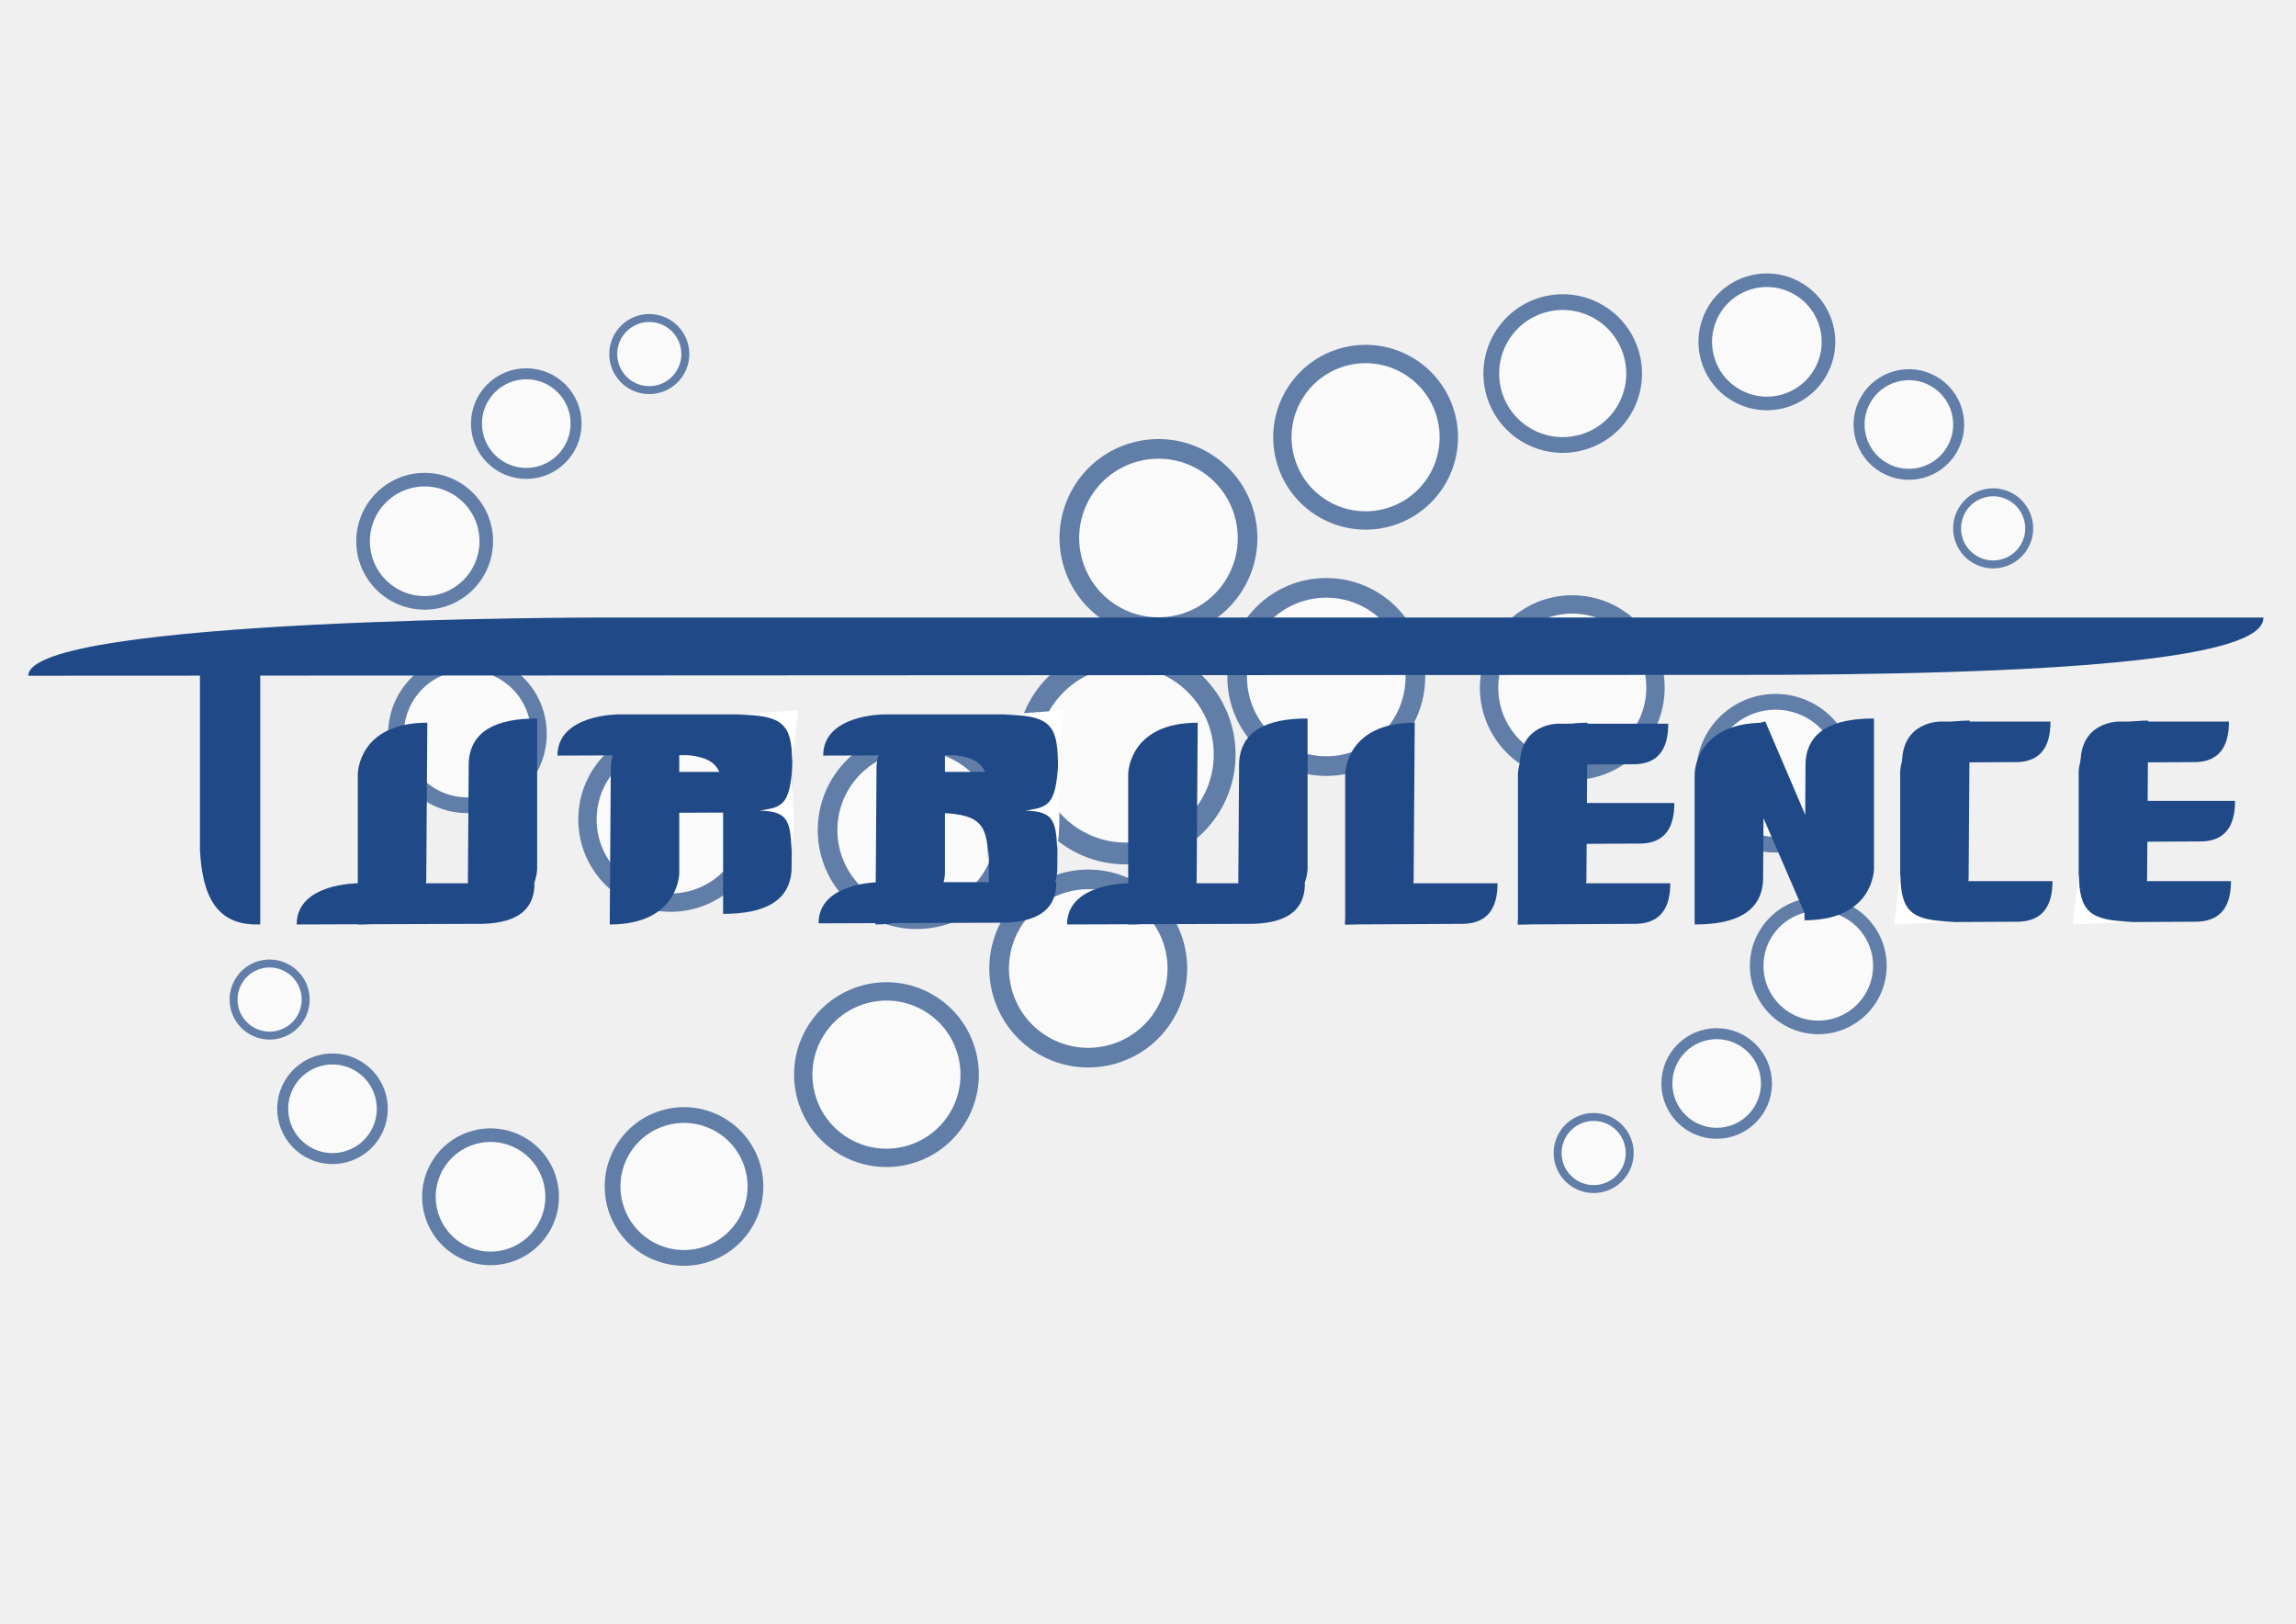
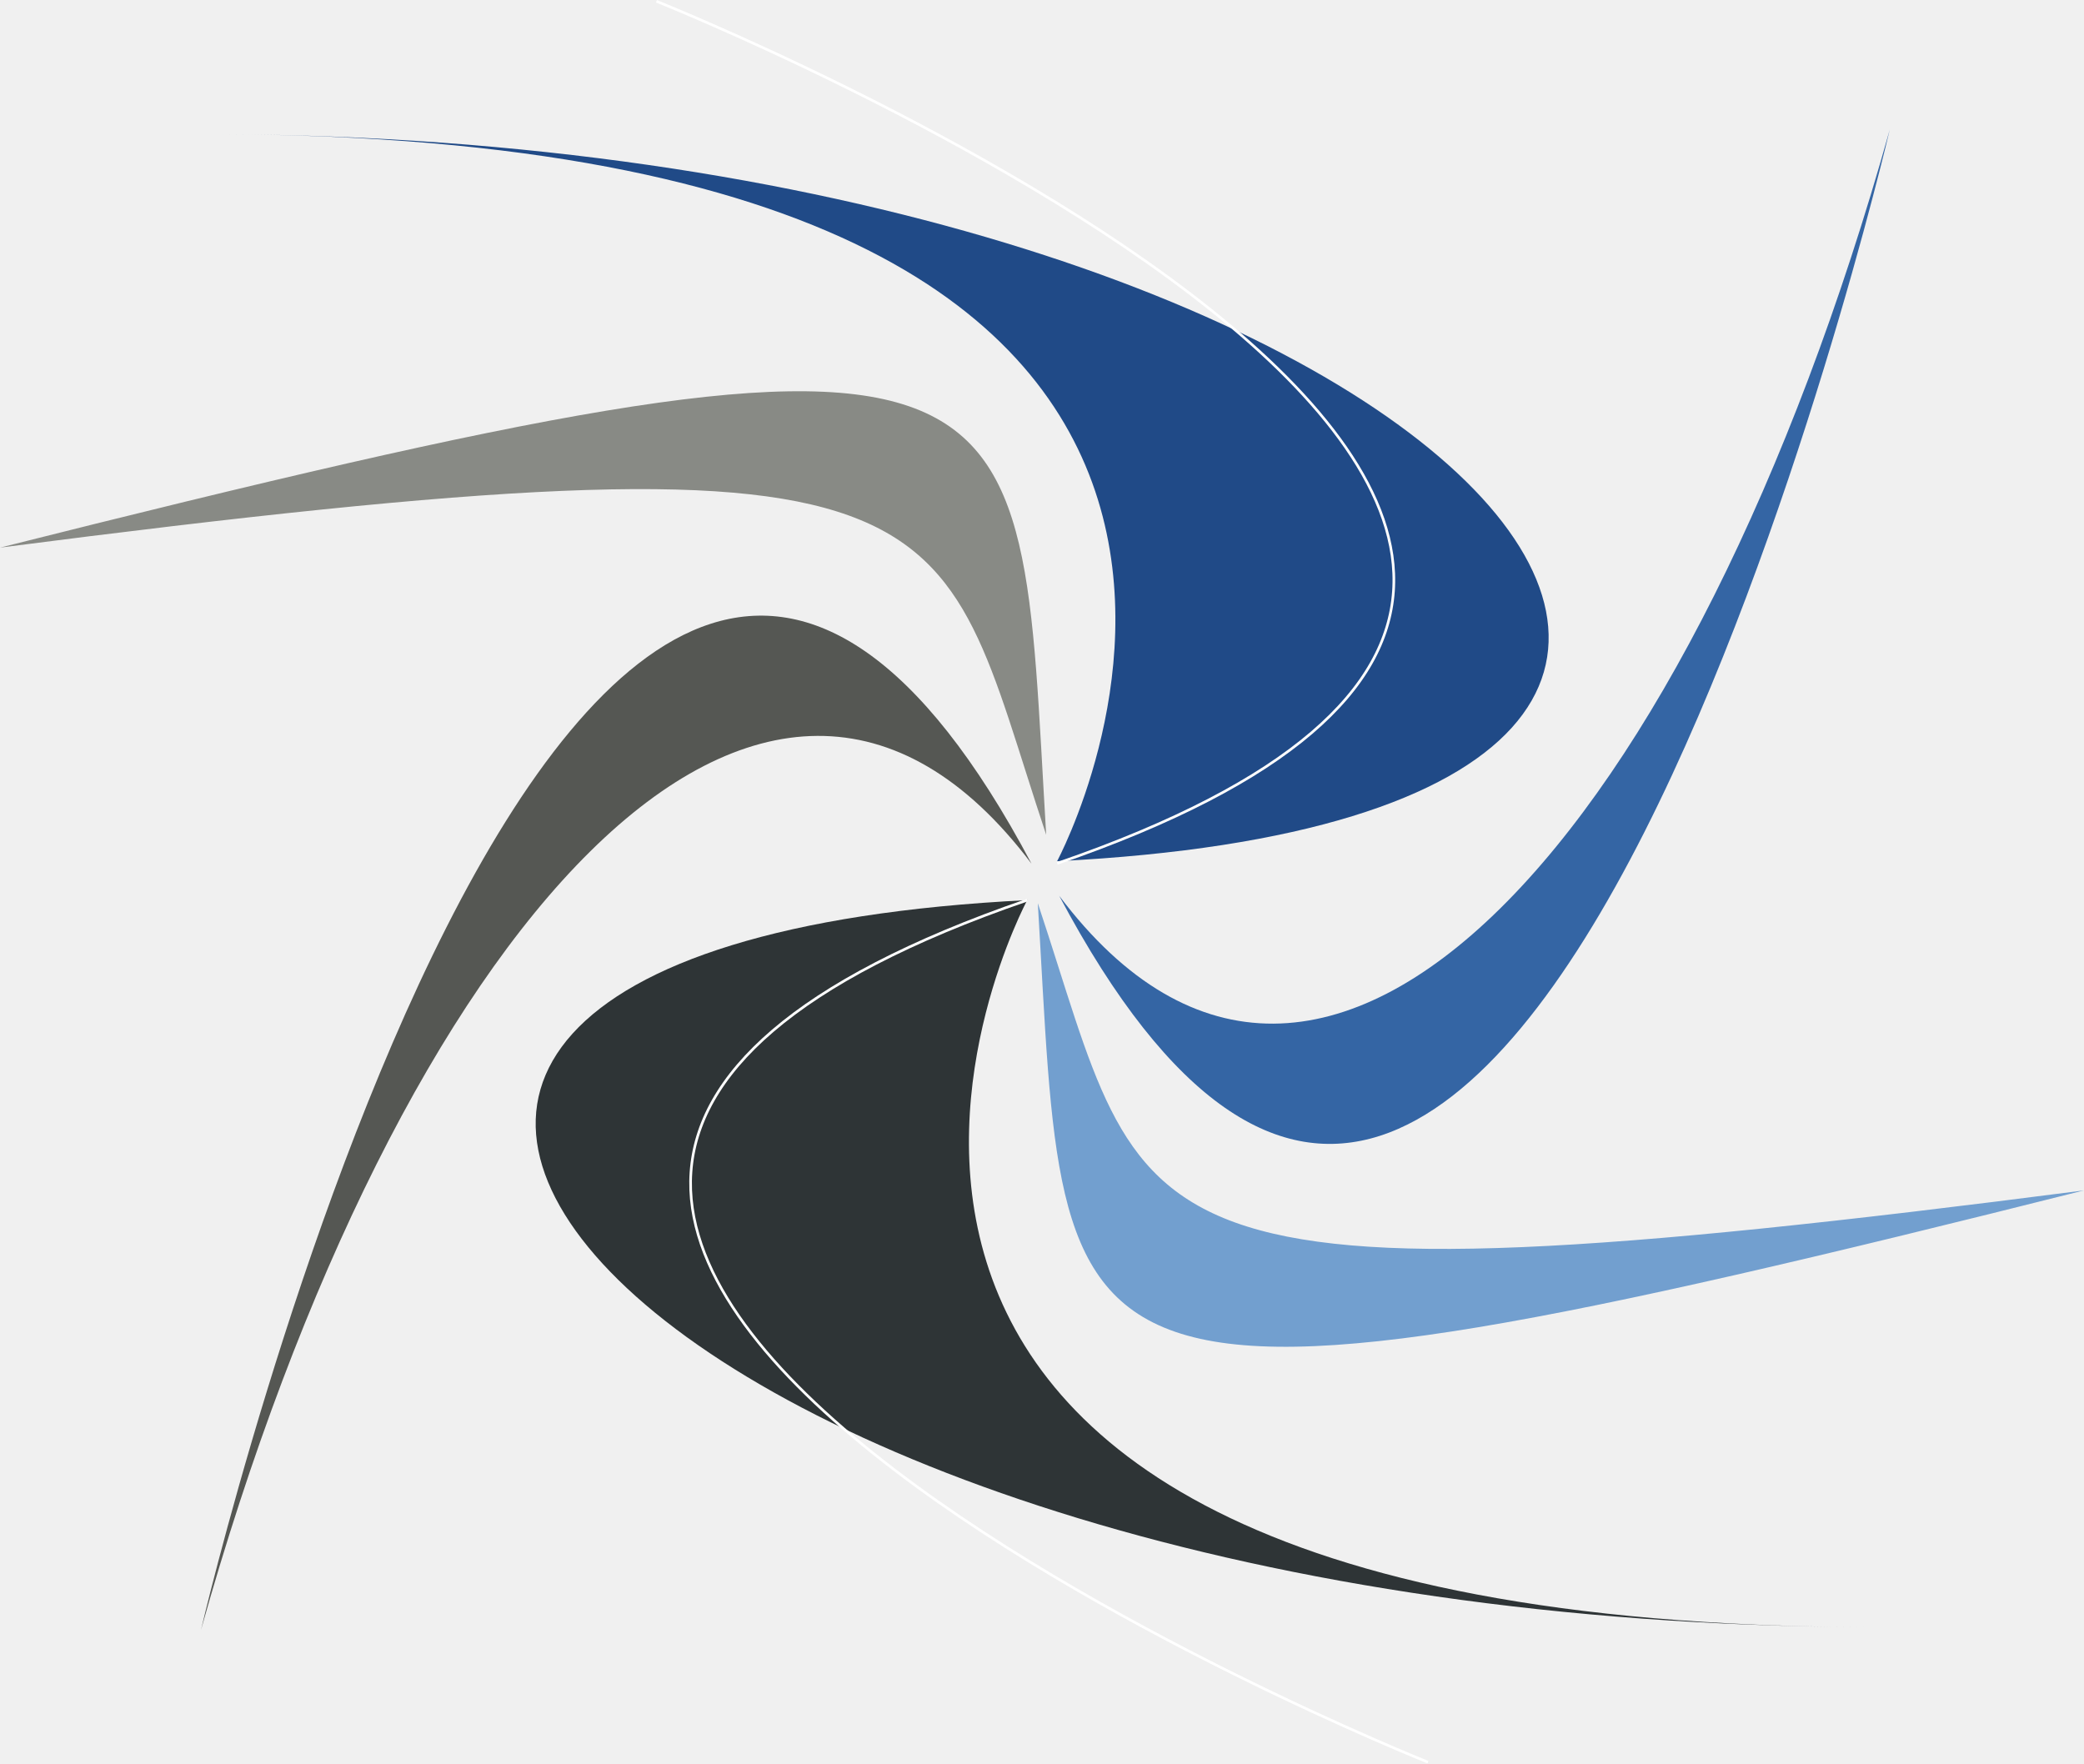
- <svg xmlns="http://www.w3.org/2000/svg" width="1052.362" height="744.094" id="svg2" version="1.0">
-   <defs id="defs4" />
-   <g id="layer1">
-     <g id="g3055" style="opacity:0.684" transform="translate(88.24248,14.70708)">
-       <path transform="translate(56.3771,56.37714)" d="M 416.701 274.694 A 45.347 45.347 0 1 1  326.007,274.694 A 45.347 45.347 0 1 1  416.701 274.694 z" id="path2996" style="opacity:1;fill:white;fill-opacity:1;fill-rule:nonzero;stroke:#204a87;stroke-width:10;stroke-linecap:round;stroke-linejoin:round;stroke-miterlimit:4;stroke-dasharray:none;stroke-opacity:1" />
-       <path transform="matrix(0.90069,0,0,0.90069,185.1759,48.11514)" d="M 416.701 274.694 A 45.347 45.347 0 1 1  326.007,274.694 A 45.347 45.347 0 1 1  416.701 274.694 z" id="path2998" style="opacity:1;fill:white;fill-opacity:1;fill-rule:nonzero;stroke:#204a87;stroke-width:10;stroke-linecap:round;stroke-linejoin:round;stroke-miterlimit:4;stroke-dasharray:none;stroke-opacity:1" />
-       <path transform="matrix(0.841104,0,0,0.841104,320.0575,69.38522)" d="M 416.701 274.694 A 45.347 45.347 0 1 1  326.007,274.694 A 45.347 45.347 0 1 1  416.701 274.694 z" id="path3000" style="opacity:1;fill:white;fill-opacity:1;fill-rule:nonzero;stroke:#204a87;stroke-width:10;stroke-linecap:round;stroke-linejoin:round;stroke-miterlimit:4;stroke-dasharray:none;stroke-opacity:1" />
-       <path transform="matrix(0.721932,0,0,0.721932,457.4576,141.3401)" d="M 416.701 274.694 A 45.347 45.347 0 1 1  326.007,274.694 A 45.347 45.347 0 1 1  416.701 274.694 z" id="path3006" style="opacity:1;fill:white;fill-opacity:1;fill-rule:nonzero;stroke:#204a87;stroke-width:10;stroke-linecap:round;stroke-linejoin:round;stroke-miterlimit:4;stroke-dasharray:none;stroke-opacity:1" />
-       <path transform="matrix(0.622622,0,0,0.622622,513.9461,256.8622)" d="M 416.701 274.694 A 45.347 45.347 0 1 1  326.007,274.694 A 45.347 45.347 0 1 1  416.701 274.694 z" id="path3008" style="opacity:1;fill:white;fill-opacity:1;fill-rule:nonzero;stroke:#204a87;stroke-width:10;stroke-linecap:round;stroke-linejoin:round;stroke-miterlimit:4;stroke-dasharray:none;stroke-opacity:1" />
-       <path transform="matrix(0.50345,0,0,0.50345,511.6286,343.5241)" d="M 416.701 274.694 A 45.347 45.347 0 1 1  326.007,274.694 A 45.347 45.347 0 1 1  416.701 274.694 z" id="path3011" style="opacity:1;fill:white;fill-opacity:1;fill-rule:nonzero;stroke:#204a87;stroke-width:10;stroke-linecap:round;stroke-linejoin:round;stroke-miterlimit:4;stroke-dasharray:none;stroke-opacity:1" />
-       <path transform="matrix(0.364416,0,0,0.364416,506.8824,413.5811)" d="M 416.701 274.694 A 45.347 45.347 0 1 1  326.007,274.694 A 45.347 45.347 0 1 1  416.701 274.694 z" id="path3013" style="opacity:1;fill:white;fill-opacity:1;fill-rule:nonzero;stroke:#204a87;stroke-width:10;stroke-linecap:round;stroke-linejoin:round;stroke-miterlimit:4;stroke-dasharray:none;stroke-opacity:1" />
-     </g>
-     <path style="opacity:0.684;fill:white;fill-opacity:1;fill-rule:nonzero;stroke:#204a87;stroke-width:10;stroke-linecap:round;stroke-linejoin:round;stroke-miterlimit:4;stroke-dasharray:none;stroke-opacity:1" id="path3084" d="M 416.701 274.694 A 45.347 45.347 0 1 1  326.007,274.694 A 45.347 45.347 0 1 1  416.701 274.694 z" transform="matrix(-0.450345,0.78002,-0.78002,-0.450345,880.2985,277.8905)" />
-     <path style="opacity:0.684;fill:white;fill-opacity:1;fill-rule:nonzero;stroke:#204a87;stroke-width:10;stroke-linecap:round;stroke-linejoin:round;stroke-miterlimit:4;stroke-dasharray:none;stroke-opacity:1" id="path3086" d="M 416.701 274.694 A 45.347 45.347 0 1 1  326.007,274.694 A 45.347 45.347 0 1 1  416.701 274.694 z" transform="matrix(-0.420552,0.728417,-0.728417,-0.420552,762.572,337.4939)" />
-     <path style="opacity:0.684;fill:white;fill-opacity:1;fill-rule:nonzero;stroke:#204a87;stroke-width:10;stroke-linecap:round;stroke-linejoin:round;stroke-miterlimit:4;stroke-dasharray:none;stroke-opacity:1" id="path3088" d="M 416.701 274.694 A 45.347 45.347 0 1 1  326.007,274.694 A 45.347 45.347 0 1 1  416.701 274.694 z" transform="matrix(-0.360966,0.625211,-0.625211,-0.360966,619.3013,410.7037)" />
-     <path style="opacity:0.684;fill:white;fill-opacity:1;fill-rule:nonzero;stroke:#204a87;stroke-width:10;stroke-linecap:round;stroke-linejoin:round;stroke-miterlimit:4;stroke-dasharray:none;stroke-opacity:1" id="path3090" d="M 416.701 274.694 A 45.347 45.347 0 1 1  326.007,274.694 A 45.347 45.347 0 1 1  416.701 274.694 z" transform="matrix(-0.311311,0.539206,-0.539206,-0.311311,488.5609,433.7284)" />
-     <path style="opacity:0.684;fill:white;fill-opacity:1;fill-rule:nonzero;stroke:#204a87;stroke-width:10;stroke-linecap:round;stroke-linejoin:round;stroke-miterlimit:4;stroke-dasharray:none;stroke-opacity:1" id="path3092" d="M 416.701 274.694 A 45.347 45.347 0 1 1  326.007,274.694 A 45.347 45.347 0 1 1  416.701 274.694 z" transform="matrix(-0.251725,0.436,-0.436,-0.251725,365.6446,415.3534)" />
-     <path style="opacity:0.684;fill:white;fill-opacity:1;fill-rule:nonzero;stroke:#204a87;stroke-width:10;stroke-linecap:round;stroke-linejoin:round;stroke-miterlimit:4;stroke-dasharray:none;stroke-opacity:1" id="path3094" d="M 416.701 274.694 A 45.347 45.347 0 1 1  326.007,274.694 A 45.347 45.347 0 1 1  416.701 274.694 z" transform="matrix(-0.182208,0.315593,-0.315593,-0.182208,277.9324,390.9217)" />
-     <path style="opacity:0.684;fill:white;fill-opacity:1;fill-rule:nonzero;stroke:#204a87;stroke-width:10;stroke-linecap:round;stroke-linejoin:round;stroke-miterlimit:4;stroke-dasharray:none;stroke-opacity:1" id="path3100" d="M 416.701 274.694 A 45.347 45.347 0 1 1  326.007,274.694 A 45.347 45.347 0 1 1  416.701 274.694 z" transform="matrix(-0.90069,-1.818423e-7,1.818423e-7,-0.90069,754.6289,627.826)" />
-     <path style="opacity:0.684;fill:white;fill-opacity:1;fill-rule:nonzero;stroke:#204a87;stroke-width:10;stroke-linecap:round;stroke-linejoin:round;stroke-miterlimit:4;stroke-dasharray:none;stroke-opacity:1" id="path3102" d="M 416.701 274.694 A 45.347 45.347 0 1 1  326.007,274.694 A 45.347 45.347 0 1 1  416.701 274.694 z" transform="matrix(-0.841104,-1.698123e-7,1.698123e-7,-0.841104,619.7473,606.5559)" />
-     <path style="opacity:0.684;fill:white;fill-opacity:1;fill-rule:nonzero;stroke:#204a87;stroke-width:10;stroke-linecap:round;stroke-linejoin:round;stroke-miterlimit:4;stroke-dasharray:none;stroke-opacity:1" id="path3104" d="M 416.701 274.694 A 45.347 45.347 0 1 1  326.007,274.694 A 45.347 45.347 0 1 1  416.701 274.694 z" transform="matrix(-0.721932,-1.457524e-7,1.457524e-7,-0.721932,482.3472,534.601)" />
-     <path style="opacity:0.684;fill:white;fill-opacity:1;fill-rule:nonzero;stroke:#204a87;stroke-width:10;stroke-linecap:round;stroke-linejoin:round;stroke-miterlimit:4;stroke-dasharray:none;stroke-opacity:1" id="path3106" d="M 416.701 274.694 A 45.347 45.347 0 1 1  326.007,274.694 A 45.347 45.347 0 1 1  416.701 274.694 z" transform="matrix(-0.622622,-1.257025e-7,1.257025e-7,-0.622622,425.8588,419.0789)" />
-     <path style="opacity:0.684;fill:white;fill-opacity:1;fill-rule:nonzero;stroke:#204a87;stroke-width:10;stroke-linecap:round;stroke-linejoin:round;stroke-miterlimit:4;stroke-dasharray:none;stroke-opacity:1" id="path3108" d="M 416.701 274.694 A 45.347 45.347 0 1 1  326.007,274.694 A 45.347 45.347 0 1 1  416.701 274.694 z" transform="matrix(-0.50345,-1.016426e-7,1.016426e-7,-0.50345,428.1763,332.417)" />
-     <path style="opacity:0.684;fill:white;fill-opacity:1;fill-rule:nonzero;stroke:#204a87;stroke-width:10;stroke-linecap:round;stroke-linejoin:round;stroke-miterlimit:4;stroke-dasharray:none;stroke-opacity:1" id="path3110" d="M 416.701 274.694 A 45.347 45.347 0 1 1  326.007,274.694 A 45.347 45.347 0 1 1  416.701 274.694 z" transform="matrix(-0.364416,-7.357275e-8,7.357275e-8,-0.364416,432.9225,262.36)" />
-     <path style="opacity:0.684;fill:white;fill-opacity:1;fill-rule:nonzero;stroke:#204a87;stroke-width:10;stroke-linecap:round;stroke-linejoin:round;stroke-miterlimit:4;stroke-dasharray:none;stroke-opacity:1" id="path3148" d="M 416.701 274.694 A 45.347 45.347 0 1 1  326.007,274.694 A 45.347 45.347 0 1 1  416.701 274.694 z" transform="matrix(0.450346,-0.780021,0.780021,0.450346,149.4756,412.5073)" />
-     <path style="opacity:0.684;fill:white;fill-opacity:1;fill-rule:nonzero;stroke:#204a87;stroke-width:10;stroke-linecap:round;stroke-linejoin:round;stroke-miterlimit:4;stroke-dasharray:none;stroke-opacity:1" id="path3150" d="M 416.701 274.694 A 45.347 45.347 0 1 1  326.007,274.694 A 45.347 45.347 0 1 1  416.701 274.694 z" transform="matrix(0.420553,-0.728418,0.728418,0.420553,269.6535,355.355)" />
-     <path style="opacity:0.684;fill:white;fill-opacity:1;fill-rule:nonzero;stroke:#204a87;stroke-width:10;stroke-linecap:round;stroke-linejoin:round;stroke-miterlimit:4;stroke-dasharray:none;stroke-opacity:1" id="path3152" d="M 416.701 274.694 A 45.347 45.347 0 1 1  326.007,274.694 A 45.347 45.347 0 1 1  416.701 274.694 z" transform="matrix(0.360967,-0.625212,0.625212,0.360967,410.4732,304.2057)" />
-     <path style="opacity:0.684;fill:white;fill-opacity:1;fill-rule:nonzero;stroke:#204a87;stroke-width:10;stroke-linecap:round;stroke-linejoin:round;stroke-miterlimit:4;stroke-dasharray:none;stroke-opacity:1" id="path3154" d="M 416.701 274.694 A 45.347 45.347 0 1 1  326.007,274.694 A 45.347 45.347 0 1 1  416.701 274.694 z" transform="matrix(0.311312,-0.539207,0.539207,0.311312,546.1162,271.3764)" />
-     <path style="opacity:0.684;fill:white;fill-opacity:1;fill-rule:nonzero;stroke:#204a87;stroke-width:10;stroke-linecap:round;stroke-linejoin:round;stroke-miterlimit:4;stroke-dasharray:none;stroke-opacity:1" id="path3156" d="M 416.701 274.694 A 45.347 45.347 0 1 1  326.007,274.694 A 45.347 45.347 0 1 1  416.701 274.694 z" transform="matrix(0.251726,-0.436001,0.436001,0.251726,661.6789,287.3002)" />
-     <path style="opacity:0.684;fill:white;fill-opacity:1;fill-rule:nonzero;stroke:#204a87;stroke-width:10;stroke-linecap:round;stroke-linejoin:round;stroke-miterlimit:4;stroke-dasharray:none;stroke-opacity:1" id="path3158" d="M 416.701 274.694 A 45.347 45.347 0 1 1  326.007,274.694 A 45.347 45.347 0 1 1  416.701 274.694 z" transform="matrix(0.182208,-0.315594,0.315594,0.182208,759.1959,309.2809)" />
-     <g id="g3160" transform="matrix(1.607813,0,0,1.607813,-122.1645,-309.9453)" style="stroke:none;stroke-opacity:1">
-       <g transform="translate(4.746094e-6,1.277798)" id="g2913" style="stroke:none;stroke-opacity:1">
-         <path style="fill:#204a87;fill-opacity:1;fill-rule:evenodd;stroke:none;stroke-width:0.258px;stroke-linecap:butt;stroke-linejoin:miter;stroke-opacity:1" d="M 197.798,397.487 C 177.979,397.487 177.979,412.158 177.979,412.158 L 177.979,454.997 C 189.87,455.02 196.978,451.318 197.493,442.478 L 197.798,397.487 z " id="path2786" />
-         <path style="fill:#204a87;fill-opacity:1;fill-rule:evenodd;stroke:none;stroke-width:0.258px;stroke-linecap:butt;stroke-linejoin:miter;stroke-opacity:1" d="M 209.294,453.801 C 229.112,453.801 229.112,439.13 229.112,439.13 L 229.112,396.29 C 217.222,396.268 210.113,399.97 209.599,408.81 L 209.294,453.801 z " id="path2788" />
-         <path style="fill:#204a87;fill-opacity:1;fill-rule:evenodd;stroke:none;stroke-width:0.258px;stroke-linecap:butt;stroke-linejoin:miter;stroke-opacity:1" d="M 160.555,454.997 C 160.555,443.259 177.851,443.259 177.851,443.259 L 228.353,443.259 C 228.38,450.302 224.016,454.512 213.595,454.817 L 160.555,454.997 z " id="path2790" />
-       </g>
-       <g transform="translate(3.132225,2.633738)" id="g2840" style="stroke:none;stroke-opacity:1">
-         <path style="fill:#204a87;fill-opacity:1;fill-rule:evenodd;stroke:none;stroke-width:0.258px;stroke-linecap:butt;stroke-linejoin:miter;stroke-opacity:1" d="M 246.67,453.642 C 266.488,453.642 266.488,438.971 266.488,438.971 L 266.488,396.131 C 254.597,396.108 247.489,399.811 246.974,408.65 L 246.67,453.642 z " id="path2792" />
-         <path style="fill:#204a87;fill-opacity:1;fill-rule:evenodd;stroke:none;stroke-width:0.258px;stroke-linecap:butt;stroke-linejoin:miter;stroke-opacity:1" d="M 298.813,393.101 C 278.994,393.101 278.994,407.772 278.994,407.772 L 278.994,450.611 C 290.885,450.634 297.994,446.931 298.508,438.092 L 298.813,393.101 z " id="path2794" />
-         <path style="fill:#204a87;fill-opacity:1;fill-rule:evenodd;stroke:none;stroke-width:0.258px;stroke-linecap:butt;stroke-linejoin:miter;stroke-opacity:1" d="M 231.771,405.502 C 231.771,393.763 249.066,393.763 249.066,393.763 L 299.569,393.763 C 299.596,400.806 295.232,405.017 284.81,405.321 L 231.771,405.502 z " id="path2796" />
-         <path style="fill:white;fill-opacity:1;fill-rule:evenodd;stroke:none;stroke-width:0.656;stroke-linecap:round;stroke-linejoin:round;stroke-miterlimit:4;stroke-dasharray:none;stroke-opacity:1" d="M 283.143,393.827 C 295.654,394.016 298.562,396.21 298.674,406.967 L 300.409,392.565 L 283.143,393.827 z " id="path2798" />
-         <path style="fill:#204a87;fill-opacity:1;fill-rule:evenodd;stroke:none;stroke-width:0.656;stroke-linecap:round;stroke-linejoin:round;stroke-miterlimit:4;stroke-dasharray:none;stroke-opacity:1" d="M 263.66,405.1 C 276.171,405.289 279.079,407.482 279.191,418.239 L 280.926,403.837 L 263.66,405.1 z " id="path2808" />
-         <path style="fill:white;fill-opacity:1;fill-rule:evenodd;stroke:none;stroke-width:0.656;stroke-linecap:round;stroke-linejoin:round;stroke-miterlimit:4;stroke-dasharray:none;stroke-opacity:1" d="M 298.498,432.294 C 299.921,420.566 298.34,418.997 298.778,407.851 C 298.035,419.731 296.006,420.479 288.393,421.204 C 297.221,421.136 298.14,423.601 298.498,432.294 z " id="path2810" />
-         <path style="fill:#204a87;fill-opacity:1;fill-rule:evenodd;stroke:none;stroke-width:0.258px;stroke-linecap:butt;stroke-linejoin:miter;stroke-opacity:1" d="M 247.22,421.894 C 247.22,410.155 259.932,410.155 259.932,410.155 L 297.05,410.155 C 297.07,417.198 293.862,421.409 286.203,421.714 L 247.22,421.894 z " id="path2812" />
-       </g>
-       <g transform="translate(6.467016,3.336168)" id="g2922" style="stroke:none;stroke-opacity:1">
-         <path style="fill:#204a87;fill-opacity:1;fill-rule:evenodd;stroke:none;stroke-width:0.258px;stroke-linecap:butt;stroke-linejoin:miter;stroke-opacity:1" d="M 319.083,452.939 C 338.901,452.939 338.901,438.268 338.901,438.268 L 338.901,395.429 C 327.011,395.406 319.902,399.108 319.388,407.948 L 319.083,452.939 z " id="path2826" />
-         <path style="fill:#204a87;fill-opacity:1;fill-rule:evenodd;stroke:none;stroke-width:0.258px;stroke-linecap:butt;stroke-linejoin:miter;stroke-opacity:1" d="M 371.226,392.398 C 351.407,392.398 351.407,407.069 351.407,407.069 L 351.407,449.909 C 363.298,449.931 370.407,446.229 370.921,437.389 L 371.226,392.398 z " id="path2828" />
-         <path style="fill:#204a87;fill-opacity:1;fill-rule:evenodd;stroke:none;stroke-width:0.258px;stroke-linecap:butt;stroke-linejoin:miter;stroke-opacity:1" d="M 304.184,404.8 C 304.184,393.061 321.479,393.061 321.479,393.061 L 371.982,393.061 C 372.009,400.104 367.645,404.314 357.224,404.619 L 304.184,404.8 z " id="path2830" />
-         <path style="fill:white;fill-opacity:1;fill-rule:evenodd;stroke:none;stroke-width:0.656;stroke-linecap:round;stroke-linejoin:round;stroke-miterlimit:4;stroke-dasharray:none;stroke-opacity:1" d="M 355.556,393.125 C 368.067,393.314 370.975,395.507 371.087,406.264 L 372.822,391.863 L 355.556,393.125 z " id="path2832" />
-         <path style="fill:#204a87;fill-opacity:1;fill-rule:evenodd;stroke:none;stroke-width:0.656;stroke-linecap:round;stroke-linejoin:round;stroke-miterlimit:4;stroke-dasharray:none;stroke-opacity:1" d="M 336.073,404.397 C 348.584,404.586 351.493,406.78 351.604,417.536 L 353.339,403.135 L 336.073,404.397 z " id="path2834" />
-         <path style="fill:white;fill-opacity:1;fill-rule:evenodd;stroke:none;stroke-width:0.656;stroke-linecap:round;stroke-linejoin:round;stroke-miterlimit:4;stroke-dasharray:none;stroke-opacity:1" d="M 370.911,431.592 C 372.334,419.864 370.753,418.294 371.192,407.149 C 370.449,419.029 368.42,419.776 360.806,420.502 C 369.635,420.433 370.553,422.898 370.911,431.592 z " id="path2836" />
-         <path style="fill:#204a87;fill-opacity:1;fill-rule:evenodd;stroke:none;stroke-width:0.258px;stroke-linecap:butt;stroke-linejoin:miter;stroke-opacity:1" d="M 319.634,421.192 C 319.634,409.453 332.345,409.453 332.345,409.453 L 369.463,409.453 C 369.483,416.496 366.275,420.707 358.616,421.011 L 319.634,421.192 z " id="path2838" />
-         <path style="fill:#204a87;fill-opacity:1;fill-rule:evenodd;stroke:none;stroke-width:0.258px;stroke-linecap:butt;stroke-linejoin:miter;stroke-opacity:1" d="M 302.865,452.615 C 302.865,440.876 320.16,440.876 320.16,440.876 L 370.663,440.876 C 370.69,447.919 366.325,452.129 355.904,452.434 L 302.865,452.615 z " id="path2861" />
-         <path style="fill:#204a87;fill-opacity:1;fill-rule:evenodd;stroke:none;stroke-width:0.656;stroke-linecap:round;stroke-linejoin:round;stroke-miterlimit:4;stroke-dasharray:none;stroke-opacity:1" d="M 335.666,421.099 C 348.177,421.289 351.086,423.482 351.197,434.239 L 352.932,419.837 L 335.666,421.099 z " id="path2863" />
-       </g>
-       <g transform="translate(2.3402,5.100508)" id="g2933" style="stroke:none;stroke-opacity:1">
-         <path style="fill:#204a87;fill-opacity:1;fill-rule:evenodd;stroke:none;stroke-width:0.258px;stroke-linecap:butt;stroke-linejoin:miter;stroke-opacity:1" d="M 415.08,393.664 C 395.261,393.664 395.261,408.335 395.261,408.335 L 395.261,451.175 C 407.152,451.198 414.26,447.495 414.775,438.655 L 415.08,393.664 z " id="path2865" />
-         <path style="fill:#204a87;fill-opacity:1;fill-rule:evenodd;stroke:none;stroke-width:0.258px;stroke-linecap:butt;stroke-linejoin:miter;stroke-opacity:1" d="M 426.576,449.978 C 446.394,449.978 446.394,435.307 446.394,435.307 L 446.394,392.468 C 434.504,392.445 427.395,396.147 426.881,404.987 L 426.576,449.978 z " id="path2867" />
-         <path style="fill:#204a87;fill-opacity:1;fill-rule:evenodd;stroke:none;stroke-width:0.258px;stroke-linecap:butt;stroke-linejoin:miter;stroke-opacity:1" d="M 377.837,451.175 C 377.837,439.436 395.133,439.436 395.133,439.436 L 445.635,439.436 C 445.662,446.479 441.298,450.69 430.877,450.994 L 377.837,451.175 z " id="path2869" />
-       </g>
-       <g transform="translate(3.920351,7.998648)" id="g2938" style="stroke:none;stroke-opacity:1">
-         <path style="fill:#204a87;fill-opacity:1;fill-rule:evenodd;stroke:none;stroke-width:0.258px;stroke-linecap:butt;stroke-linejoin:miter;stroke-opacity:1" d="M 475.361,390.766 C 455.542,390.766 455.542,405.437 455.542,405.437 L 455.542,448.276 C 467.433,448.299 474.542,444.597 475.056,435.757 L 475.361,390.766 z " id="path2871" />
-         <path style="fill:#204a87;fill-opacity:1;fill-rule:evenodd;stroke:none;stroke-width:0.258px;stroke-linecap:butt;stroke-linejoin:miter;stroke-opacity:1" d="M 455.507,448.277 C 455.507,436.538 466.592,436.538 466.592,436.538 L 498.961,436.538 C 498.979,443.581 496.181,447.791 489.502,448.096 L 455.507,448.277 z " id="path2875" />
-       </g>
-       <g transform="translate(4.676775,8.596988)" id="g2942" style="stroke:none;stroke-opacity:1">
-         <path style="fill:#204a87;fill-opacity:1;fill-rule:evenodd;stroke:none;stroke-width:0.258px;stroke-linecap:butt;stroke-linejoin:miter;stroke-opacity:1" d="M 523.849,390.168 C 504.031,390.168 504.031,404.839 504.031,404.839 L 504.031,447.678 C 515.921,447.701 523.03,443.999 523.544,435.159 L 523.849,390.168 z " id="path2877" />
-         <path style="fill:#204a87;fill-opacity:1;fill-rule:evenodd;stroke:none;stroke-width:0.258px;stroke-linecap:butt;stroke-linejoin:miter;stroke-opacity:1" d="M 503.996,447.678 C 503.996,435.939 515.081,435.939 515.081,435.939 L 547.45,435.939 C 547.467,442.982 544.67,447.193 537.99,447.498 L 503.996,447.678 z " id="path2879" />
-         <path style="fill:#204a87;fill-opacity:1;fill-rule:evenodd;stroke:none;stroke-width:0.258px;stroke-linecap:butt;stroke-linejoin:miter;stroke-opacity:1" d="M 504.575,402.187 C 504.575,390.448 515.365,390.448 515.365,390.448 L 546.87,390.448 C 546.887,397.491 544.164,401.702 537.663,402.006 L 504.575,402.187 z " id="path2881" />
-         <path style="fill:#204a87;fill-opacity:1;fill-rule:evenodd;stroke:none;stroke-width:0.258px;stroke-linecap:butt;stroke-linejoin:miter;stroke-opacity:1" d="M 506.314,424.793 C 506.314,413.054 517.104,413.054 517.104,413.054 L 548.609,413.054 C 548.626,420.097 545.903,424.307 539.402,424.612 L 506.314,424.793 z " id="path2883" />
-       </g>
-       <g transform="translate(-1.37847,9.157913)" id="g2948" style="stroke:none;stroke-opacity:1">
-         <path style="fill:#204a87;fill-opacity:1;fill-rule:evenodd;stroke:none;stroke-width:0.258px;stroke-linecap:butt;stroke-linejoin:miter;stroke-opacity:1" d="M 580.274,389.607 C 560.455,389.607 560.455,404.278 560.455,404.278 L 560.455,447.117 C 572.346,447.14 579.454,443.438 579.969,434.598 L 580.274,389.607 z " id="path2885" />
-         <path style="fill:#204a87;fill-opacity:1;fill-rule:evenodd;stroke:none;stroke-width:0.258px;stroke-linecap:butt;stroke-linejoin:miter;stroke-opacity:1" d="M 591.77,445.921 C 611.588,445.921 611.588,431.25 611.588,431.25 L 611.588,388.41 C 599.698,388.387 592.589,392.09 592.075,400.93 L 591.77,445.921 z " id="path2887" />
-         <path style="fill:#204a87;fill-opacity:1;fill-rule:evenodd;stroke:none;stroke-width:0.258px;stroke-linecap:butt;stroke-linejoin:miter;stroke-opacity:1" d="M 580.576,389.207 C 569.502,392.368 575.237,405.619 575.237,405.619 L 591.985,444.31 C 598.639,442.434 601.164,437.956 597.995,429.89 L 580.576,389.207 z " id="path2889" />
-       </g>
-       <g transform="translate(0.61407,11.46331)" id="g2953" style="stroke:none;stroke-opacity:1">
-         <path style="fill:#204a87;fill-opacity:1;fill-rule:evenodd;stroke:none;stroke-width:0.258px;stroke-linecap:butt;stroke-linejoin:miter;stroke-opacity:1" d="M 636.877,386.69 C 617.058,386.69 617.058,401.361 617.058,401.361 L 617.058,444.2 C 628.949,444.223 636.058,440.521 636.572,431.681 L 636.877,386.69 z " id="path2891" />
-         <path style="fill:#204a87;fill-opacity:1;fill-rule:evenodd;stroke:none;stroke-width:0.258px;stroke-linecap:butt;stroke-linejoin:miter;stroke-opacity:1" d="M 617.023,444.2 C 617.023,432.462 628.108,432.462 628.108,432.462 L 660.477,432.462 C 660.495,439.505 657.697,443.715 651.018,444.02 L 617.023,444.2 z " id="path2893" />
-         <path style="fill:white;fill-opacity:1;fill-rule:evenodd;stroke:none;stroke-width:0.656;stroke-linecap:round;stroke-linejoin:round;stroke-miterlimit:4;stroke-dasharray:none;stroke-opacity:1" d="M 632.652,444 C 620.141,443.818 617.231,441.166 617.114,430.409 L 615.387,444.812 L 632.652,444 z " id="path2806" />
-         <path style="fill:#204a87;fill-opacity:1;fill-rule:evenodd;stroke:none;stroke-width:0.258px;stroke-linecap:butt;stroke-linejoin:miter;stroke-opacity:1" d="M 617.603,398.709 C 617.603,386.97 628.392,386.97 628.392,386.97 L 659.898,386.97 C 659.915,394.013 657.192,398.224 650.691,398.529 L 617.603,398.709 z " id="path2895" />
-       </g>
-       <g transform="translate(1.217395e-4,11.57792)" id="g2959" style="stroke:none;stroke-opacity:1">
-         <path style="fill:#204a87;fill-opacity:1;fill-rule:evenodd;stroke:none;stroke-width:0.258px;stroke-linecap:butt;stroke-linejoin:miter;stroke-opacity:1" d="M 688.372,386.575 C 668.554,386.575 668.554,401.246 668.554,401.246 L 668.554,444.086 C 680.444,444.109 687.553,440.406 688.067,431.567 L 688.372,386.575 z " id="path2901" />
-         <path style="fill:#204a87;fill-opacity:1;fill-rule:evenodd;stroke:none;stroke-width:0.258px;stroke-linecap:butt;stroke-linejoin:miter;stroke-opacity:1" d="M 668.519,444.086 C 668.519,432.347 679.604,432.347 679.604,432.347 L 711.973,432.347 C 711.99,439.39 709.193,443.601 702.513,443.905 L 668.519,444.086 z " id="path2903" />
-         <path style="fill:white;fill-opacity:1;fill-rule:evenodd;stroke:none;stroke-width:0.656;stroke-linecap:round;stroke-linejoin:round;stroke-miterlimit:4;stroke-dasharray:none;stroke-opacity:1" d="M 684.147,443.886 C 671.636,443.703 668.727,441.052 668.61,430.295 L 666.882,444.697 L 684.147,443.886 z " id="path2905" />
-         <path style="fill:#204a87;fill-opacity:1;fill-rule:evenodd;stroke:none;stroke-width:0.258px;stroke-linecap:butt;stroke-linejoin:miter;stroke-opacity:1" d="M 669.098,398.595 C 669.098,386.856 679.888,386.856 679.888,386.856 L 711.393,386.856 C 711.41,393.899 708.687,398.109 702.186,398.414 L 669.098,398.595 z " id="path2907" />
-         <path style="fill:#204a87;fill-opacity:1;fill-rule:evenodd;stroke:none;stroke-width:0.258px;stroke-linecap:butt;stroke-linejoin:miter;stroke-opacity:1" d="M 670.837,421.2 C 670.837,409.461 681.627,409.461 681.627,409.461 L 713.132,409.461 C 713.149,416.504 710.426,420.715 703.925,421.02 L 670.837,421.2 z " id="path2909" />
-       </g>
-       <g id="g2918" style="stroke:none;stroke-opacity:1">
-         <path style="fill:#204a87;fill-opacity:1;fill-rule:evenodd;stroke:none;stroke-width:0.258px;stroke-linecap:butt;stroke-linejoin:miter;stroke-opacity:1" d="M 84.039,385.378 C 84.039,368.787 246.585,368.787 246.585,368.787 L 721.219,368.787 C 721.472,378.741 680.452,384.692 582.513,385.123 L 84.039,385.378 z " id="path1872" />
-         <path style="fill:#204a87;fill-opacity:1;fill-rule:evenodd;stroke:none;stroke-width:0.268px;stroke-linecap:butt;stroke-linejoin:miter;stroke-opacity:1" d="M 150.174,384.879 L 150.174,456.251 C 137.301,456.817 133.654,447.547 132.984,435.104 L 132.984,384.879 L 150.174,384.879 z " id="path1874" />
-       </g>
-     </g>
+ <svg xmlns="http://www.w3.org/2000/svg" width="794.061" height="671.894" id="svg2" version="1.1">
+   <defs id="defs4">
+     </defs>
+   <g id="layer1" transform="translate(-0.637658,-68.04558)">
+     <path style="fill:#204a87;fill-rule:evenodd;stroke:none" d="M 84.098,119.182 C 551.257,120.901 403.421,396.166 403.421,396.166 776.327,377.535 552.267,121.092 84.098,119.182 z" id="path1872" />
+     <path style="fill:#555753;fill-rule:evenodd;stroke:none" d="M 393.683,397.139 C 221.253,72.239 77.214,689.075 77.214,689.075 152.259,421.412 292.433,262.77 393.683,397.139 z" id="path1874" />
+     <path style="fill:#2e3436;fill-rule:evenodd;stroke:none" d="M 711.364,687.981 C 244.205,686.262 392.041,410.997 392.041,410.997 19.135,429.628 243.195,686.071 711.364,687.981 z" id="path1876" />
+     <path style="fill:#3465a4;fill-rule:evenodd;stroke:none" d="M 404.226,409.349 C 576.655,734.248 720.695,117.412 720.695,117.412 645.649,385.075 505.475,543.717 404.226,409.349 z" id="path1878" />
+     <path style="fill:#888a85;fill-rule:evenodd;stroke:none" d="M 0.638,276.694 C 375.115,228.28 355.917,256.057 399.264,386.112 387.985,197.947 403.86,175.304 0.638,276.694 z" id="path1880" />
+     <path style="fill:#729fcf;fill-rule:evenodd;stroke:none" d="m 794.699,521.594 c -374.478,48.414 -355.28,20.637 -398.627,-109.418 11.28,188.165 -4.595,210.808 398.627,109.418 z" id="path2768" />
+     <path style="fill:none;stroke:#ffffff;stroke-width:1px;stroke-linecap:butt;stroke-linejoin:miter;stroke-opacity:1" d="m 392.016,411.007 c -360.194,123.952 152.719,328.433 152.719,328.433" id="path2814" />
+     <path style="fill:none;stroke:#ffffff;stroke-width:1px;stroke-linecap:butt;stroke-linejoin:miter;stroke-opacity:1" d="M 403.491,396.978 C 763.686,273.026 250.772,68.546 250.772,68.546" id="path2820" />
  </g>
</svg>
